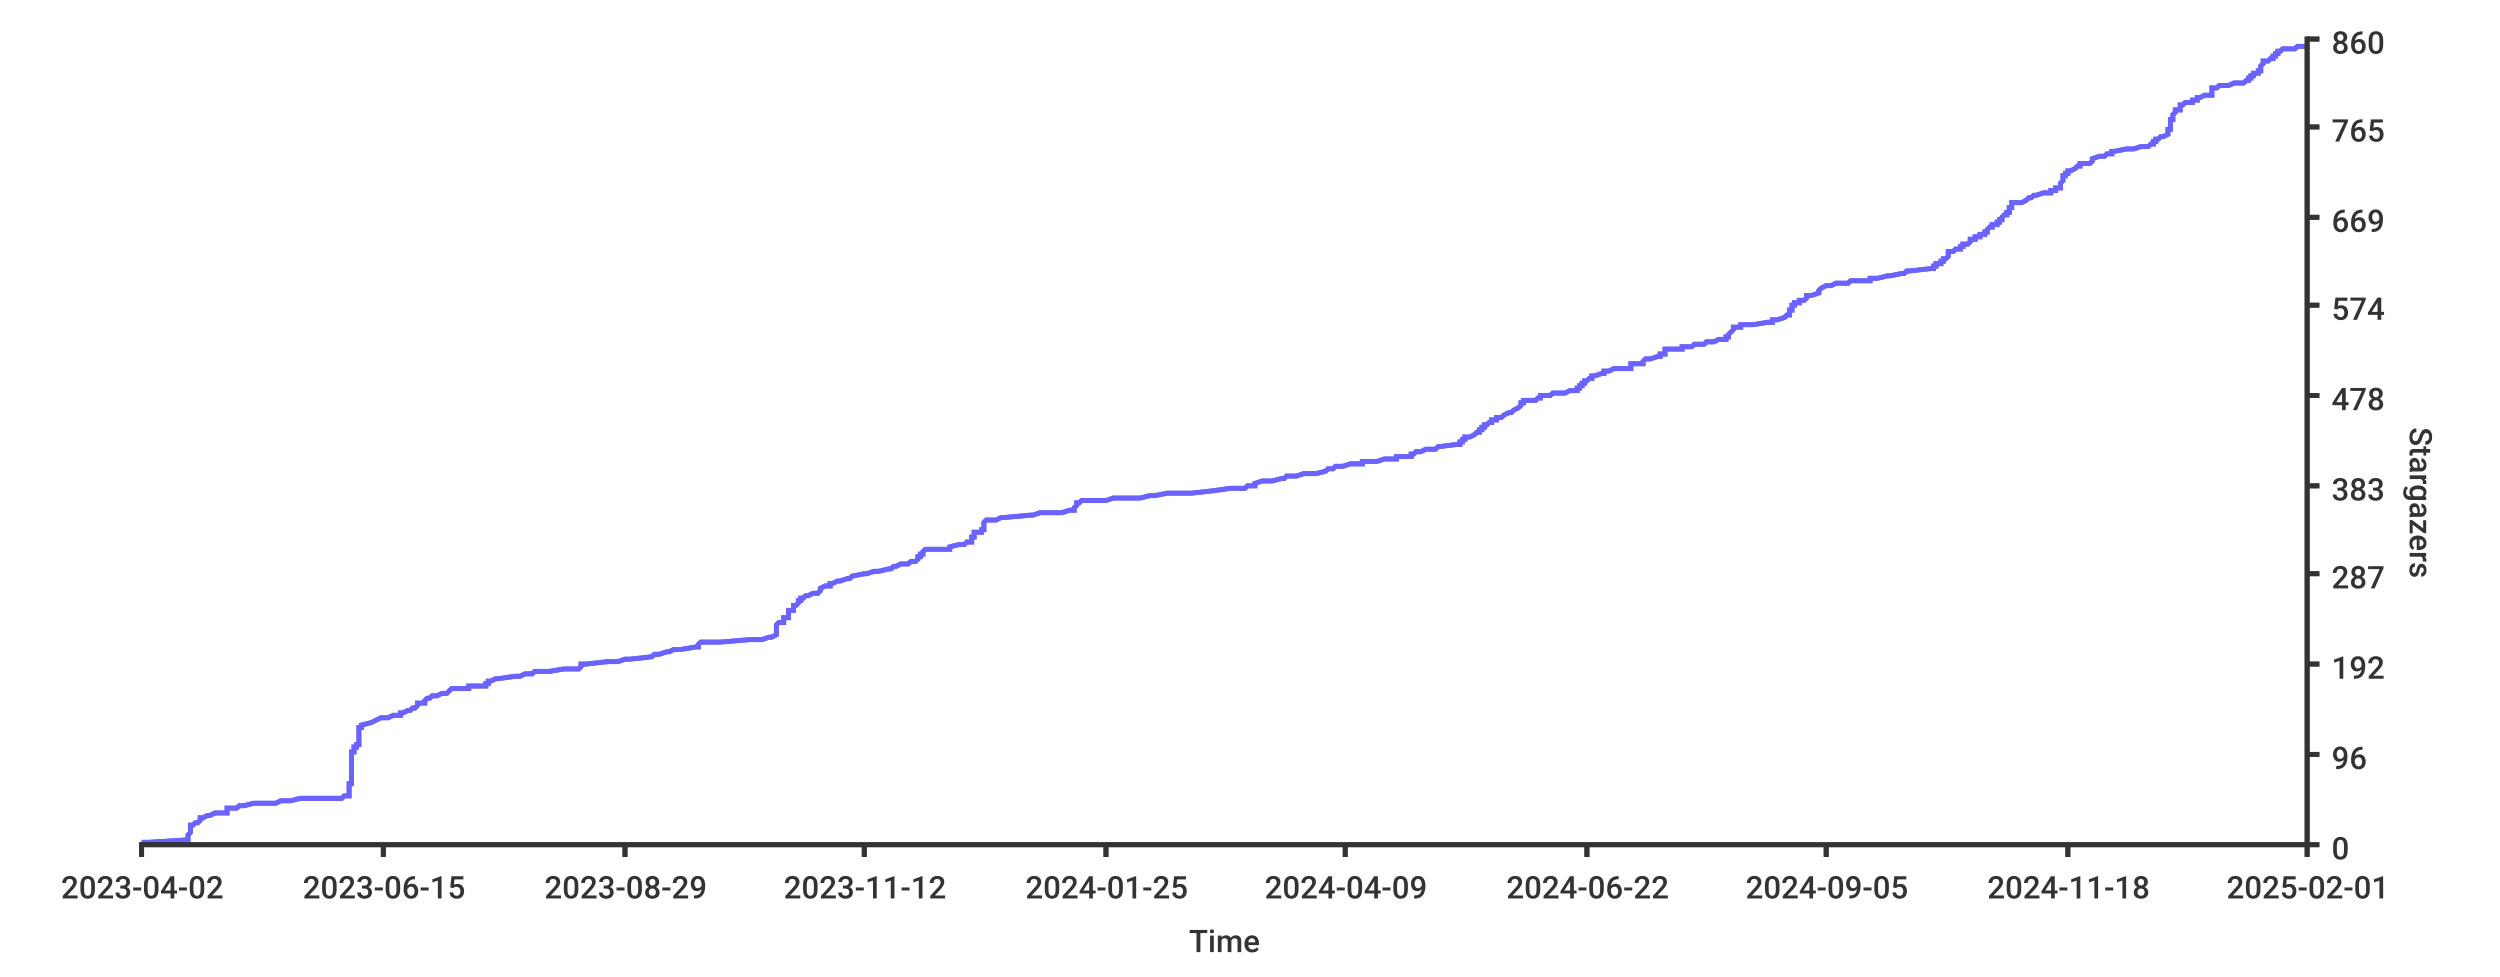
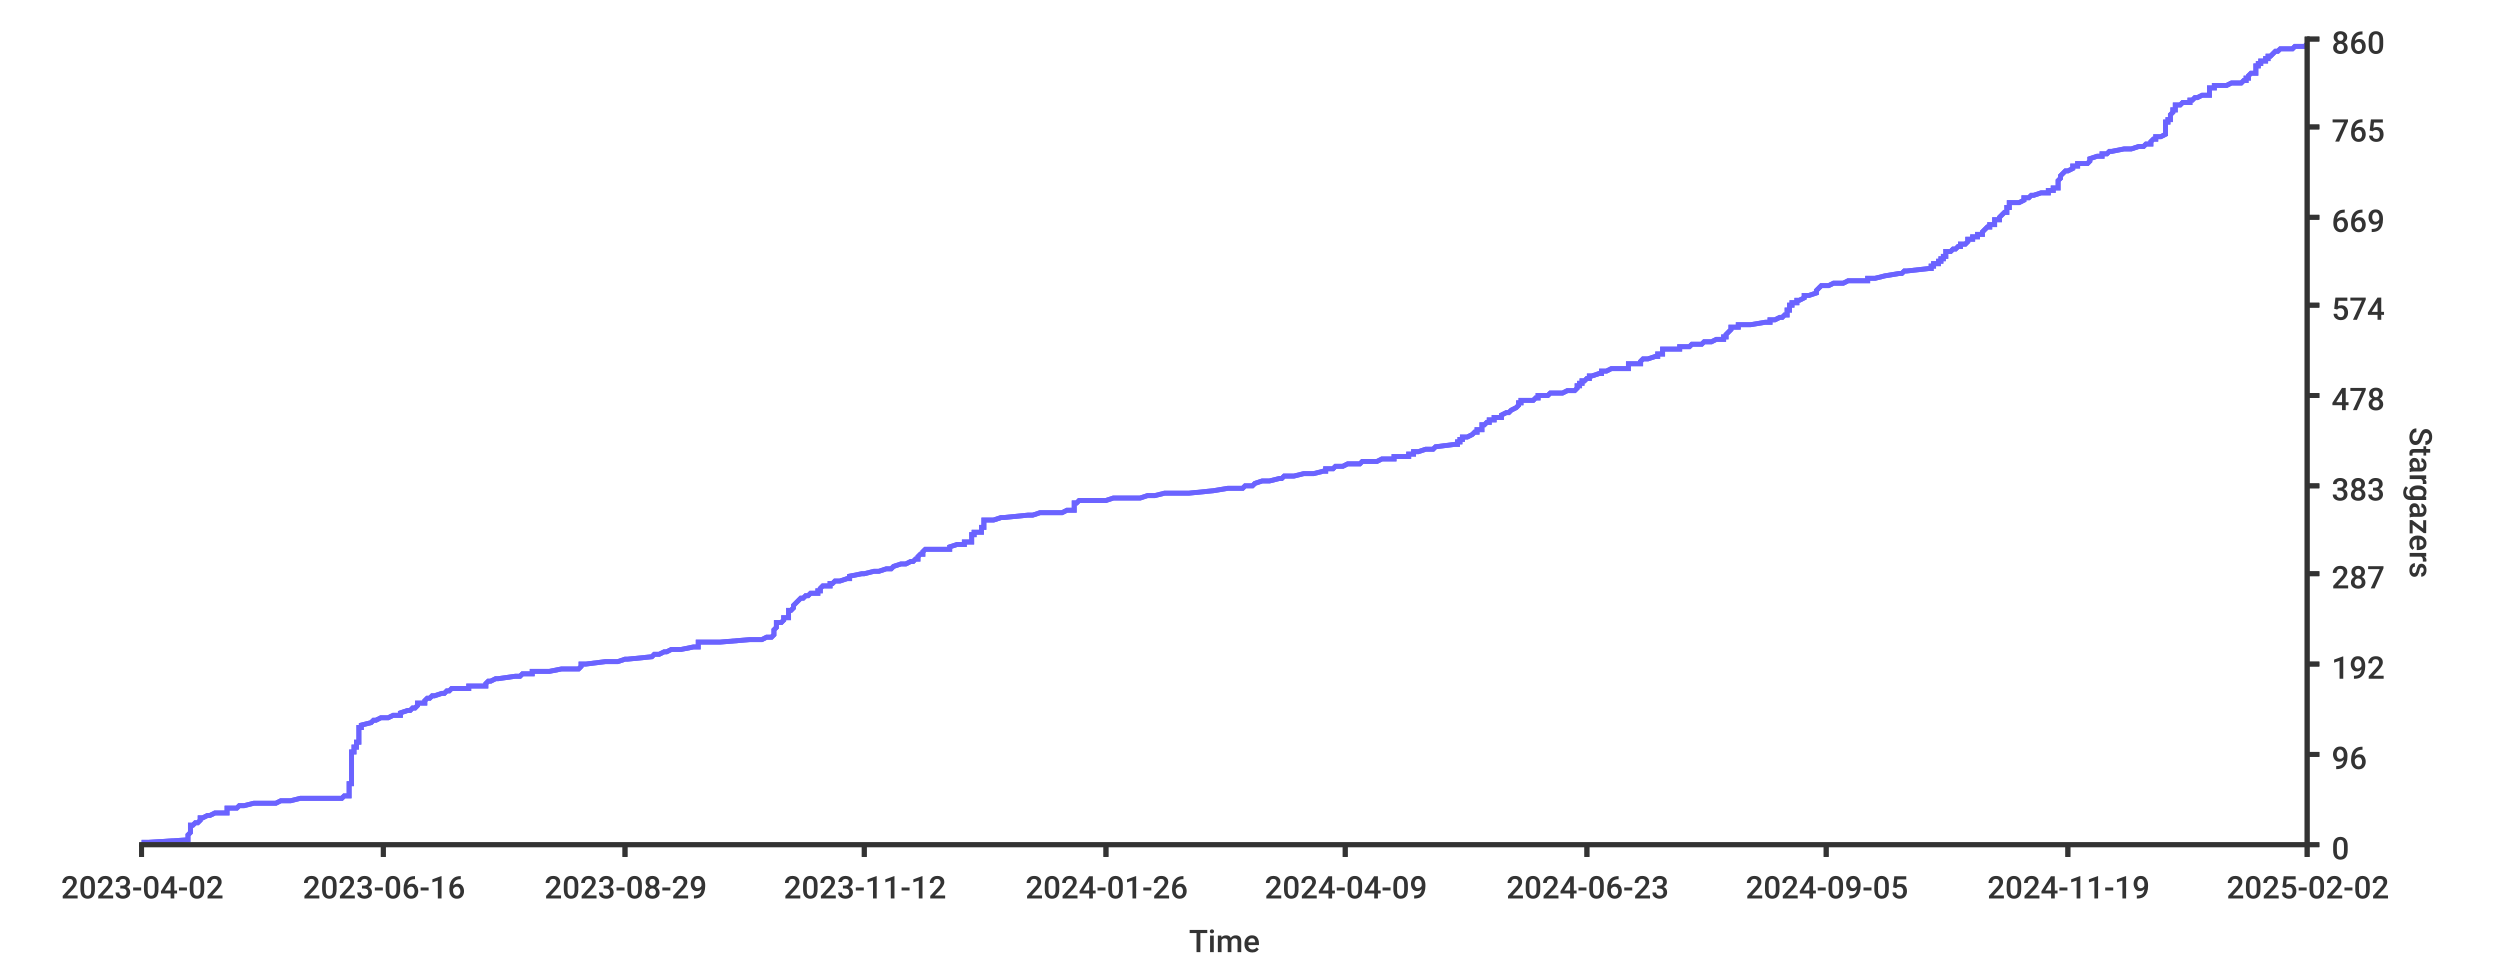
<svg xmlns="http://www.w3.org/2000/svg" width="1024px" height="400px">
  <style type="text/css">
path { fill: none; stroke: rgb(51,51,51); }
path.series { stroke: #6b63ff; }
rect.background { fill: rgb(255,255,255); stroke: none; }

text {
	stroke-width: 0;
	stroke: none;
	fill: rgba(51,51,51,1.0);
	font-size: 12.8px;
	font-family: 'Roboto Medium', sans-serif;
}
</style>
-   <rect x="0" y="0" width="1024px" height="400px" class="background" rx="8" />
-   <rect x="0" y="0" width="1024px" height="400px" class="background" rx="8" />
-   <path stroke-width="2" class="series" d="M 58 345 L 61 345 L 77 344 L 77 344 L 77 344 L 77 343 L 77 343 L 77 342 L 77 342 L 77 342 L 78 341 L 78 341 L 78 341 L 78 340 L 78 340 L 78 339 L 78 339 L 78 339 L 78 338 L 79 338 L 80 337 L 80 337 L 81 337 L 82 336 L 82 336 L 82 336 L 82 335 L 83 335 L 85 334 L 85 334 L 86 334 L 88 333 L 93 333 L 93 332 L 93 332 L 93 332 L 93 331 L 96 331 L 97 331 L 98 330 L 100 330 L 104 329 L 106 329 L 113 329 L 115 328 L 119 328 L 123 327 L 125 327 L 140 327 L 141 326 L 141 326 L 143 326 L 143 325 L 143 325 L 143 324 L 143 324 L 143 324 L 143 323 L 143 323 L 143 322 L 143 322 L 143 322 L 143 321 L 144 321 L 144 321 L 144 320 L 144 320 L 144 319 L 144 319 L 144 319 L 144 318 L 144 318 L 144 317 L 144 317 L 144 317 L 144 316 L 144 316 L 144 316 L 144 315 L 144 315 L 144 314 L 144 314 L 144 314 L 144 313 L 144 313 L 144 313 L 144 312 L 144 312 L 144 311 L 144 311 L 144 311 L 144 310 L 144 310 L 144 309 L 144 309 L 144 309 L 144 308 L 145 308 L 145 308 L 145 307 L 145 307 L 145 306 L 145 306 L 146 306 L 146 305 L 147 305 L 147 304 L 147 304 L 147 304 L 147 303 L 147 303 L 147 303 L 147 302 L 147 302 L 147 301 L 147 301 L 147 301 L 147 300 L 147 300 L 147 299 L 147 299 L 147 299 L 147 298 L 148 298 L 148 298 L 148 297 L 148 297 L 152 296 L 152 296 L 152 296 L 154 295 L 154 295 L 156 294 L 158 294 L 159 294 L 161 293 L 162 293 L 164 293 L 164 292 L 165 292 L 167 291 L 167 291 L 168 291 L 169 290 L 170 290 L 171 289 L 171 289 L 171 289 L 171 288 L 173 288 L 174 288 L 174 287 L 174 287 L 175 286 L 175 286 L 176 286 L 177 285 L 179 285 L 181 284 L 182 284 L 183 284 L 184 283 L 184 283 L 184 283 L 185 282 L 192 282 L 192 281 L 193 281 L 199 281 L 199 280 L 199 280 L 200 280 L 200 279 L 201 279 L 203 278 L 204 278 L 204 278 L 211 277 L 213 277 L 215 276 L 217 276 L 218 276 L 219 275 L 220 275 L 225 275 L 231 274 L 237 274 L 238 273 L 238 273 L 238 273 L 238 272 L 240 272 L 249 271 L 253 271 L 253 271 L 256 270 L 257 270 L 258 270 L 267 269 L 267 269 L 268 268 L 269 268 L 270 268 L 273 267 L 274 267 L 276 266 L 277 266 L 279 266 L 285 265 L 285 265 L 286 265 L 286 264 L 286 264 L 287 263 L 290 263 L 295 263 L 307 262 L 312 262 L 315 261 L 315 261 L 316 261 L 318 260 L 318 260 L 318 260 L 318 259 L 318 259 L 318 258 L 318 258 L 318 258 L 318 257 L 318 257 L 318 256 L 318 256 L 318 256 L 319 255 L 319 255 L 321 255 L 321 254 L 321 254 L 321 253 L 321 253 L 323 253 L 323 252 L 323 252 L 323 251 L 323 251 L 323 251 L 323 250 L 324 250 L 325 250 L 325 249 L 325 249 L 325 248 L 326 248 L 326 248 L 327 247 L 327 247 L 327 247 L 327 246 L 328 246 L 328 245 L 328 245 L 329 245 L 330 244 L 331 244 L 333 243 L 335 243 L 335 243 L 336 242 L 336 242 L 336 242 L 336 241 L 336 241 L 338 240 L 338 240 L 340 240 L 340 239 L 341 239 L 343 238 L 344 238 L 344 238 L 347 237 L 348 237 L 348 237 L 349 236 L 349 236 L 354 235 L 354 235 L 355 235 L 358 234 L 360 234 L 364 233 L 365 233 L 365 233 L 366 232 L 367 232 L 367 232 L 369 231 L 372 231 L 373 230 L 373 230 L 375 230 L 376 229 L 376 229 L 376 228 L 376 228 L 377 228 L 377 227 L 377 227 L 378 227 L 378 226 L 378 226 L 379 225 L 384 225 L 389 225 L 389 224 L 389 224 L 393 223 L 394 223 L 395 223 L 396 222 L 397 222 L 398 222 L 398 221 L 398 221 L 398 220 L 398 220 L 399 220 L 399 219 L 399 219 L 399 218 L 400 218 L 402 218 L 402 217 L 402 217 L 403 217 L 403 216 L 403 216 L 403 215 L 403 215 L 403 215 L 403 214 L 403 214 L 403 214 L 404 213 L 408 213 L 410 212 L 410 212 L 411 212 L 422 211 L 423 211 L 426 210 L 429 210 L 435 210 L 438 209 L 440 209 L 440 209 L 440 208 L 440 208 L 441 207 L 441 207 L 441 207 L 441 206 L 442 206 L 443 205 L 451 205 L 453 205 L 456 204 L 463 204 L 467 204 L 471 203 L 473 203 L 478 202 L 478 202 L 488 202 L 497 201 L 497 201 L 504 200 L 504 200 L 510 200 L 511 199 L 513 199 L 514 199 L 514 198 L 514 198 L 517 197 L 519 197 L 521 197 L 525 196 L 526 196 L 527 195 L 527 195 L 531 195 L 534 194 L 535 194 L 539 194 L 543 193 L 543 193 L 544 192 L 545 192 L 546 192 L 547 191 L 550 191 L 553 190 L 556 190 L 558 190 L 558 189 L 563 189 L 564 189 L 567 188 L 572 188 L 572 187 L 577 187 L 578 187 L 578 186 L 579 186 L 580 185 L 582 185 L 582 185 L 584 184 L 587 184 L 588 184 L 589 183 L 589 183 L 597 182 L 597 182 L 598 182 L 598 181 L 598 181 L 599 181 L 599 180 L 600 180 L 600 179 L 602 179 L 602 179 L 604 178 L 604 178 L 605 177 L 606 177 L 606 177 L 606 176 L 607 176 L 607 176 L 607 175 L 608 175 L 608 174 L 608 174 L 609 174 L 610 173 L 611 173 L 611 172 L 612 172 L 613 172 L 613 171 L 614 171 L 615 171 L 616 170 L 616 170 L 618 169 L 619 169 L 619 169 L 620 168 L 620 168 L 622 167 L 622 167 L 622 167 L 623 166 L 623 166 L 623 166 L 623 165 L 624 165 L 624 164 L 625 164 L 629 164 L 630 163 L 631 163 L 631 162 L 634 162 L 635 162 L 636 161 L 638 161 L 641 161 L 643 160 L 646 160 L 646 159 L 647 159 L 647 159 L 647 158 L 648 158 L 648 157 L 648 157 L 649 157 L 649 156 L 649 156 L 650 156 L 651 155 L 652 155 L 652 154 L 653 154 L 653 154 L 656 153 L 657 153 L 657 152 L 658 152 L 659 152 L 661 151 L 664 151 L 668 151 L 668 150 L 668 150 L 668 149 L 670 149 L 673 149 L 673 148 L 673 148 L 673 148 L 674 147 L 676 147 L 679 146 L 679 146 L 680 146 L 680 145 L 682 145 L 682 144 L 682 144 L 682 144 L 682 143 L 685 143 L 689 143 L 689 142 L 693 142 L 694 141 L 694 141 L 698 141 L 699 140 L 702 140 L 704 139 L 706 139 L 707 139 L 707 138 L 707 138 L 708 138 L 708 137 L 708 137 L 709 136 L 709 136 L 709 136 L 710 135 L 710 135 L 710 134 L 712 134 L 713 134 L 713 133 L 718 133 L 718 133 L 724 132 L 726 132 L 726 131 L 727 131 L 728 131 L 731 130 L 731 130 L 732 129 L 732 129 L 733 129 L 733 128 L 733 128 L 733 128 L 733 127 L 734 127 L 734 126 L 734 126 L 734 126 L 734 125 L 735 125 L 735 124 L 735 124 L 737 124 L 737 123 L 738 123 L 739 123 L 740 122 L 740 122 L 740 121 L 740 121 L 742 121 L 745 120 L 745 120 L 745 119 L 745 119 L 745 119 L 746 118 L 746 118 L 746 118 L 748 117 L 750 117 L 752 116 L 756 116 L 757 116 L 758 115 L 762 115 L 766 115 L 766 114 L 769 114 L 773 113 L 773 113 L 774 113 L 779 112 L 780 112 L 781 111 L 781 111 L 782 111 L 791 110 L 791 110 L 792 110 L 792 109 L 793 109 L 793 108 L 795 108 L 795 108 L 795 107 L 796 107 L 796 106 L 797 106 L 797 106 L 798 105 L 798 105 L 798 105 L 798 104 L 798 104 L 798 103 L 799 103 L 800 103 L 801 102 L 803 102 L 803 101 L 803 101 L 804 101 L 804 100 L 805 100 L 806 100 L 807 99 L 807 99 L 807 98 L 807 98 L 809 98 L 809 97 L 811 97 L 811 96 L 812 96 L 813 96 L 813 95 L 813 95 L 814 95 L 814 94 L 814 94 L 815 93 L 815 93 L 816 93 L 816 92 L 818 92 L 818 91 L 818 91 L 819 91 L 819 90 L 819 90 L 820 90 L 820 89 L 820 89 L 821 88 L 821 88 L 822 88 L 822 87 L 823 87 L 823 86 L 823 86 L 823 86 L 823 85 L 824 85 L 824 85 L 824 84 L 824 84 L 824 83 L 827 83 L 828 83 L 830 82 L 830 82 L 830 82 L 831 81 L 832 81 L 833 80 L 834 80 L 834 80 L 837 79 L 840 79 L 840 78 L 842 78 L 842 78 L 842 77 L 844 77 L 844 77 L 844 76 L 844 76 L 844 75 L 844 75 L 844 75 L 845 74 L 845 74 L 845 73 L 845 73 L 845 73 L 845 72 L 845 72 L 846 72 L 846 71 L 847 71 L 847 70 L 847 70 L 848 70 L 850 69 L 850 69 L 851 68 L 851 68 L 852 68 L 852 67 L 853 67 L 856 67 L 857 66 L 857 66 L 857 65 L 857 65 L 857 65 L 860 64 L 862 64 L 863 63 L 865 63 L 865 63 L 865 62 L 865 62 L 866 62 L 871 61 L 874 61 L 877 60 L 879 60 L 880 60 L 881 59 L 882 59 L 882 58 L 882 58 L 883 58 L 883 57 L 884 57 L 884 57 L 885 56 L 886 56 L 888 55 L 888 55 L 888 55 L 888 54 L 888 54 L 888 53 L 888 53 L 889 53 L 889 52 L 889 52 L 889 52 L 889 51 L 889 51 L 889 50 L 889 50 L 889 50 L 889 49 L 890 49 L 890 49 L 890 48 L 890 48 L 890 47 L 890 47 L 890 47 L 891 46 L 891 46 L 891 45 L 893 45 L 893 45 L 893 44 L 893 44 L 893 44 L 893 43 L 894 43 L 895 42 L 898 42 L 898 42 L 898 41 L 900 41 L 900 40 L 900 40 L 901 40 L 903 39 L 905 39 L 906 39 L 906 38 L 906 38 L 906 37 L 906 37 L 906 37 L 906 36 L 908 36 L 909 35 L 909 35 L 913 35 L 915 34 L 916 34 L 919 34 L 920 33 L 921 33 L 921 32 L 922 32 L 922 32 L 922 31 L 923 31 L 923 30 L 924 30 L 925 30 L 925 29 L 925 29 L 926 29 L 926 28 L 926 28 L 926 27 L 926 27 L 926 27 L 927 26 L 927 26 L 927 25 L 929 25 L 929 25 L 930 24 L 930 24 L 931 24 L 931 23 L 932 23 L 932 22 L 933 22 L 933 22 L 933 21 L 934 21 L 935 20 L 939 20 L 940 20 L 941 19 L 945 19 L 945 19" />
-   <path stroke-width="2" class="series" d="M 58 345 L 61 345 L 77 344 L 77 344 L 77 344 L 77 343 L 77 343 L 77 342 L 77 342 L 77 342 L 78 341 L 78 341 L 78 341 L 78 340 L 78 340 L 78 339 L 78 339 L 78 339 L 78 338 L 79 338 L 80 337 L 80 337 L 81 337 L 82 336 L 82 336 L 82 336 L 82 335 L 83 335 L 85 334 L 85 334 L 86 334 L 88 333 L 93 333 L 93 332 L 93 332 L 93 332 L 93 331 L 96 331 L 97 331 L 98 330 L 100 330 L 104 329 L 106 329 L 113 329 L 115 328 L 119 328 L 123 327 L 125 327 L 140 327 L 141 326 L 141 326 L 143 326 L 143 325 L 143 325 L 143 324 L 143 324 L 143 324 L 143 323 L 143 323 L 143 322 L 143 322 L 143 322 L 143 321 L 144 321 L 144 321 L 144 320 L 144 320 L 144 319 L 144 319 L 144 319 L 144 318 L 144 318 L 144 317 L 144 317 L 144 317 L 144 316 L 144 316 L 144 316 L 144 315 L 144 315 L 144 314 L 144 314 L 144 314 L 144 313 L 144 313 L 144 313 L 144 312 L 144 312 L 144 311 L 144 311 L 144 311 L 144 310 L 144 310 L 144 309 L 144 309 L 144 309 L 144 308 L 145 308 L 145 308 L 145 307 L 145 307 L 145 306 L 145 306 L 146 306 L 146 305 L 147 305 L 147 304 L 147 304 L 147 304 L 147 303 L 147 303 L 147 303 L 147 302 L 147 302 L 147 301 L 147 301 L 147 301 L 147 300 L 147 300 L 147 299 L 147 299 L 147 299 L 147 298 L 148 298 L 148 298 L 148 297 L 148 297 L 152 296 L 152 296 L 152 296 L 154 295 L 154 295 L 156 294 L 158 294 L 159 294 L 161 293 L 162 293 L 164 293 L 164 292 L 165 292 L 167 291 L 167 291 L 168 291 L 169 290 L 170 290 L 171 289 L 171 289 L 171 289 L 171 288 L 173 288 L 174 288 L 174 287 L 174 287 L 175 286 L 175 286 L 176 286 L 177 285 L 179 285 L 181 284 L 182 284 L 183 284 L 184 283 L 184 283 L 184 283 L 185 282 L 192 282 L 192 281 L 193 281 L 199 281 L 199 280 L 199 280 L 200 280 L 200 279 L 201 279 L 203 278 L 204 278 L 204 278 L 211 277 L 213 277 L 215 276 L 217 276 L 218 276 L 219 275 L 220 275 L 225 275 L 231 274 L 237 274 L 238 273 L 238 273 L 238 273 L 238 272 L 240 272 L 249 271 L 253 271 L 253 271 L 256 270 L 257 270 L 258 270 L 267 269 L 267 269 L 268 268 L 269 268 L 270 268 L 273 267 L 274 267 L 276 266 L 277 266 L 279 266 L 285 265 L 285 265 L 286 265 L 286 264 L 286 264 L 287 263 L 290 263 L 295 263 L 307 262 L 312 262 L 315 261 L 315 261 L 316 261 L 318 260 L 318 260 L 318 260 L 318 259 L 318 259 L 318 258 L 318 258 L 318 258 L 318 257 L 318 257 L 318 256 L 318 256 L 318 256 L 319 255 L 319 255 L 321 255 L 321 254 L 321 254 L 321 253 L 321 253 L 323 253 L 323 252 L 323 252 L 323 251 L 323 251 L 323 251 L 323 250 L 324 250 L 325 250 L 325 249 L 325 249 L 325 248 L 326 248 L 326 248 L 327 247 L 327 247 L 327 247 L 327 246 L 328 246 L 328 245 L 328 245 L 329 245 L 330 244 L 331 244 L 333 243 L 335 243 L 335 243 L 336 242 L 336 242 L 336 242 L 336 241 L 336 241 L 338 240 L 338 240 L 340 240 L 340 239 L 341 239 L 343 238 L 344 238 L 344 238 L 347 237 L 348 237 L 348 237 L 349 236 L 349 236 L 354 235 L 354 235 L 355 235 L 358 234 L 360 234 L 364 233 L 365 233 L 365 233 L 366 232 L 367 232 L 367 232 L 369 231 L 372 231 L 373 230 L 373 230 L 375 230 L 376 229 L 376 229 L 376 228 L 376 228 L 377 228 L 377 227 L 377 227 L 378 227 L 378 226 L 378 226 L 379 225 L 384 225 L 389 225 L 389 224 L 389 224 L 393 223 L 394 223 L 395 223 L 396 222 L 397 222 L 398 222 L 398 221 L 398 221 L 398 220 L 398 220 L 399 220 L 399 219 L 399 219 L 399 218 L 400 218 L 402 218 L 402 217 L 402 217 L 403 217 L 403 216 L 403 216 L 403 215 L 403 215 L 403 215 L 403 214 L 403 214 L 403 214 L 404 213 L 408 213 L 410 212 L 410 212 L 411 212 L 422 211 L 423 211 L 426 210 L 429 210 L 435 210 L 438 209 L 440 209 L 440 209 L 440 208 L 440 208 L 441 207 L 441 207 L 441 207 L 441 206 L 442 206 L 443 205 L 451 205 L 453 205 L 456 204 L 463 204 L 467 204 L 471 203 L 473 203 L 478 202 L 478 202 L 488 202 L 497 201 L 497 201 L 504 200 L 504 200 L 510 200 L 511 199 L 513 199 L 514 199 L 514 198 L 514 198 L 517 197 L 519 197 L 521 197 L 525 196 L 526 196 L 527 195 L 527 195 L 531 195 L 534 194 L 535 194 L 539 194 L 543 193 L 543 193 L 544 192 L 545 192 L 546 192 L 547 191 L 550 191 L 553 190 L 556 190 L 558 190 L 558 189 L 563 189 L 564 189 L 567 188 L 572 188 L 572 187 L 577 187 L 578 187 L 578 186 L 579 186 L 580 185 L 582 185 L 582 185 L 584 184 L 587 184 L 588 184 L 589 183 L 589 183 L 597 182 L 597 182 L 598 182 L 598 181 L 598 181 L 599 181 L 599 180 L 600 180 L 600 179 L 602 179 L 602 179 L 604 178 L 604 178 L 605 177 L 606 177 L 606 177 L 606 176 L 607 176 L 607 176 L 607 175 L 608 175 L 608 174 L 608 174 L 609 174 L 610 173 L 611 173 L 611 172 L 612 172 L 613 172 L 613 171 L 614 171 L 615 171 L 616 170 L 616 170 L 618 169 L 619 169 L 619 169 L 620 168 L 620 168 L 622 167 L 622 167 L 622 167 L 623 166 L 623 166 L 623 166 L 623 165 L 624 165 L 624 164 L 625 164 L 629 164 L 630 163 L 631 163 L 631 162 L 634 162 L 635 162 L 636 161 L 638 161 L 641 161 L 643 160 L 646 160 L 646 159 L 647 159 L 647 159 L 647 158 L 648 158 L 648 157 L 648 157 L 649 157 L 649 156 L 649 156 L 650 156 L 651 155 L 652 155 L 652 154 L 653 154 L 653 154 L 656 153 L 657 153 L 657 152 L 658 152 L 659 152 L 661 151 L 664 151 L 668 151 L 668 150 L 668 150 L 668 149 L 670 149 L 673 149 L 673 148 L 673 148 L 673 148 L 674 147 L 676 147 L 679 146 L 679 146 L 680 146 L 680 145 L 682 145 L 682 144 L 682 144 L 682 144 L 682 143 L 685 143 L 689 143 L 689 142 L 693 142 L 694 141 L 694 141 L 698 141 L 699 140 L 702 140 L 704 139 L 706 139 L 707 139 L 707 138 L 707 138 L 708 138 L 708 137 L 708 137 L 709 136 L 709 136 L 709 136 L 710 135 L 710 135 L 710 134 L 712 134 L 713 134 L 713 133 L 718 133 L 718 133 L 724 132 L 726 132 L 726 131 L 727 131 L 728 131 L 731 130 L 731 130 L 732 129 L 732 129 L 733 129 L 733 128 L 733 128 L 733 128 L 733 127 L 734 127 L 734 126 L 734 126 L 734 126 L 734 125 L 735 125 L 735 124 L 735 124 L 737 124 L 737 123 L 738 123 L 739 123 L 740 122 L 740 122 L 740 121 L 740 121 L 742 121 L 745 120 L 745 120 L 745 119 L 745 119 L 745 119 L 746 118 L 746 118 L 746 118 L 748 117 L 750 117 L 752 116 L 756 116 L 757 116 L 758 115 L 762 115 L 766 115 L 766 114 L 769 114 L 773 113 L 773 113 L 774 113 L 779 112 L 780 112 L 781 111 L 781 111 L 782 111 L 791 110 L 791 110 L 792 110 L 792 109 L 793 109 L 793 108 L 795 108 L 795 108 L 795 107 L 796 107 L 796 106 L 797 106 L 797 106 L 798 105 L 798 105 L 798 105 L 798 104 L 798 104 L 798 103 L 799 103 L 800 103 L 801 102 L 803 102 L 803 101 L 803 101 L 804 101 L 804 100 L 805 100 L 806 100 L 807 99 L 807 99 L 807 98 L 807 98 L 809 98 L 809 97 L 811 97 L 811 96 L 812 96 L 813 96 L 813 95 L 813 95 L 814 95 L 814 94 L 814 94 L 815 93 L 815 93 L 816 93 L 816 92 L 818 92 L 818 91 L 818 91 L 819 91 L 819 90 L 819 90 L 820 90 L 820 89 L 820 89 L 821 88 L 821 88 L 822 88 L 822 87 L 823 87 L 823 86 L 823 86 L 823 86 L 823 85 L 824 85 L 824 85 L 824 84 L 824 84 L 824 83 L 827 83 L 828 83 L 830 82 L 830 82 L 830 82 L 831 81 L 832 81 L 833 80 L 834 80 L 834 80 L 837 79 L 840 79 L 840 78 L 842 78 L 842 78 L 842 77 L 844 77 L 844 77 L 844 76 L 844 76 L 844 75 L 844 75 L 844 75 L 845 74 L 845 74 L 845 73 L 845 73 L 845 73 L 845 72 L 845 72 L 846 72 L 846 71 L 847 71 L 847 70 L 847 70 L 848 70 L 850 69 L 850 69 L 851 68 L 851 68 L 852 68 L 852 67 L 853 67 L 856 67 L 857 66 L 857 66 L 857 65 L 857 65 L 857 65 L 860 64 L 862 64 L 863 63 L 865 63 L 865 63 L 865 62 L 865 62 L 866 62 L 871 61 L 874 61 L 877 60 L 879 60 L 880 60 L 881 59 L 882 59 L 882 58 L 882 58 L 883 58 L 883 57 L 884 57 L 884 57 L 885 56 L 886 56 L 888 55 L 888 55 L 888 55 L 888 54 L 888 54 L 888 53 L 888 53 L 889 53 L 889 52 L 889 52 L 889 52 L 889 51 L 889 51 L 889 50 L 889 50 L 889 50 L 889 49 L 890 49 L 890 49 L 890 48 L 890 48 L 890 47 L 890 47 L 890 47 L 891 46 L 891 46 L 891 45 L 893 45 L 893 45 L 893 44 L 893 44 L 893 44 L 893 43 L 894 43 L 895 42 L 898 42 L 898 42 L 898 41 L 900 41 L 900 40 L 900 40 L 901 40 L 903 39 L 905 39 L 906 39 L 906 38 L 906 38 L 906 37 L 906 37 L 906 37 L 906 36 L 908 36 L 909 35 L 909 35 L 913 35 L 915 34 L 916 34 L 919 34 L 920 33 L 921 33 L 921 32 L 922 32 L 922 32 L 922 31 L 923 31 L 923 30 L 924 30 L 925 30 L 925 29 L 925 29 L 926 29 L 926 28 L 926 28 L 926 27 L 926 27 L 926 27 L 927 26 L 927 26 L 927 25 L 929 25 L 929 25 L 930 24 L 930 24 L 931 24 L 931 23 L 932 23 L 932 22 L 933 22 L 933 22 L 933 21 L 934 21 L 935 20 L 939 20 L 940 20 L 941 19 L 945 19 L 945 19" />
+   <rect height="400px" class="background" rx="8" x="0" y="0" width="1024px" />
+   <rect rx="8" x="0" y="0" width="1024px" height="400px" class="background" />
+   <path stroke-width="2" class="series" d="M 58 345 L 61 345 L 77 344 L 77 344 L 77 344 L 77 343 L 77 343 L 77 342 L 77 342 L 77 342 L 78 341 L 78 341 L 78 341 L 78 340 L 78 340 L 78 339 L 78 339 L 78 339 L 78 338 L 79 338 L 80 337 L 80 337 L 81 337 L 82 336 L 82 336 L 82 336 L 82 335 L 83 335 L 85 334 L 85 334 L 86 334 L 88 333 L 93 333 L 93 332 L 93 332 L 93 332 L 93 331 L 96 331 L 97 331 L 98 330 L 100 330 L 104 329 L 106 329 L 113 329 L 115 328 L 119 328 L 123 327 L 125 327 L 140 327 L 141 326 L 141 326 L 143 326 L 143 325 L 143 325 L 143 324 L 143 324 L 143 324 L 143 323 L 143 323 L 143 322 L 143 322 L 143 322 L 143 321 L 144 321 L 144 321 L 144 320 L 144 320 L 144 319 L 144 319 L 144 319 L 144 318 L 144 318 L 144 317 L 144 317 L 144 317 L 144 316 L 144 316 L 144 316 L 144 315 L 144 315 L 144 314 L 144 314 L 144 314 L 144 313 L 144 313 L 144 313 L 144 312 L 144 312 L 144 311 L 144 311 L 144 311 L 144 310 L 144 310 L 144 309 L 144 309 L 144 309 L 144 308 L 145 308 L 145 308 L 145 307 L 145 307 L 145 306 L 145 306 L 146 306 L 146 305 L 146 305 L 146 304 L 146 304 L 147 304 L 147 303 L 147 303 L 147 303 L 147 302 L 147 302 L 147 301 L 147 301 L 147 301 L 147 300 L 147 300 L 147 299 L 147 299 L 147 299 L 147 298 L 148 298 L 148 298 L 148 297 L 148 297 L 152 296 L 152 296 L 152 296 L 153 295 L 154 295 L 156 294 L 158 294 L 159 294 L 161 293 L 162 293 L 164 293 L 164 292 L 164 292 L 167 291 L 167 291 L 168 291 L 169 290 L 170 290 L 171 289 L 171 289 L 171 289 L 171 288 L 172 288 L 174 288 L 174 287 L 174 287 L 175 286 L 175 286 L 176 286 L 177 285 L 178 285 L 181 284 L 182 284 L 182 284 L 183 283 L 183 283 L 184 283 L 185 282 L 192 282 L 192 281 L 193 281 L 199 281 L 199 280 L 199 280 L 199 280 L 200 279 L 201 279 L 203 278 L 204 278 L 204 278 L 211 277 L 213 277 L 214 276 L 217 276 L 218 276 L 218 275 L 219 275 L 225 275 L 230 274 L 237 274 L 238 273 L 238 273 L 238 273 L 238 272 L 240 272 L 248 271 L 253 271 L 253 271 L 256 270 L 257 270 L 257 270 L 267 269 L 267 269 L 268 268 L 268 268 L 270 268 L 272 267 L 273 267 L 275 266 L 277 266 L 279 266 L 284 265 L 285 265 L 286 265 L 286 264 L 286 264 L 286 263 L 289 263 L 295 263 L 307 262 L 312 262 L 314 261 L 314 261 L 316 261 L 317 260 L 317 260 L 317 260 L 317 259 L 317 259 L 317 258 L 317 258 L 317 258 L 318 257 L 318 257 L 318 256 L 318 256 L 318 256 L 318 255 L 319 255 L 320 255 L 321 254 L 321 254 L 321 253 L 321 253 L 323 253 L 323 252 L 323 252 L 323 251 L 323 251 L 323 251 L 323 250 L 324 250 L 324 250 L 325 249 L 325 249 L 325 248 L 325 248 L 325 248 L 326 247 L 326 247 L 326 247 L 327 246 L 327 246 L 328 245 L 328 245 L 329 245 L 330 244 L 331 244 L 332 243 L 335 243 L 335 243 L 335 242 L 336 242 L 336 242 L 336 241 L 336 241 L 337 240 L 338 240 L 340 240 L 340 239 L 341 239 L 342 238 L 344 238 L 344 238 L 347 237 L 347 237 L 348 237 L 348 236 L 348 236 L 353 235 L 354 235 L 354 235 L 358 234 L 360 234 L 363 233 L 364 233 L 365 233 L 366 232 L 366 232 L 366 232 L 369 231 L 371 231 L 373 230 L 373 230 L 374 230 L 375 229 L 376 229 L 376 228 L 376 228 L 376 228 L 377 227 L 377 227 L 378 227 L 378 226 L 378 226 L 379 225 L 383 225 L 389 225 L 389 224 L 389 224 L 392 223 L 394 223 L 395 223 L 395 222 L 396 222 L 398 222 L 398 221 L 398 221 L 398 220 L 398 220 L 398 220 L 398 219 L 399 219 L 399 218 L 399 218 L 402 218 L 402 217 L 402 217 L 402 217 L 402 216 L 403 216 L 403 215 L 403 215 L 403 215 L 403 214 L 403 214 L 403 214 L 403 213 L 407 213 L 410 212 L 410 212 L 411 212 L 421 211 L 423 211 L 426 210 L 428 210 L 435 210 L 437 209 L 439 209 L 440 209 L 440 208 L 440 208 L 440 207 L 440 207 L 440 207 L 440 206 L 441 206 L 442 205 L 451 205 L 453 205 L 456 204 L 462 204 L 467 204 L 470 203 L 473 203 L 477 202 L 478 202 L 487 202 L 497 201 L 497 201 L 503 200 L 504 200 L 509 200 L 510 199 L 513 199 L 513 199 L 514 198 L 514 198 L 517 197 L 518 197 L 520 197 L 524 196 L 525 196 L 526 195 L 527 195 L 530 195 L 534 194 L 534 194 L 538 194 L 542 193 L 543 193 L 543 192 L 545 192 L 546 192 L 547 191 L 550 191 L 552 190 L 555 190 L 557 190 L 558 189 L 563 189 L 564 189 L 566 188 L 571 188 L 571 187 L 576 187 L 577 187 L 577 186 L 579 186 L 579 185 L 581 185 L 581 185 L 584 184 L 587 184 L 587 184 L 588 183 L 588 183 L 596 182 L 596 182 L 597 182 L 597 181 L 597 181 L 598 181 L 598 180 L 599 180 L 599 179 L 601 179 L 601 179 L 603 178 L 603 178 L 604 177 L 605 177 L 605 177 L 605 176 L 606 176 L 607 176 L 607 175 L 607 175 L 607 174 L 608 174 L 608 174 L 609 173 L 610 173 L 610 172 L 611 172 L 612 172 L 612 171 L 613 171 L 615 171 L 615 170 L 615 170 L 617 169 L 618 169 L 618 169 L 619 168 L 619 168 L 621 167 L 621 167 L 621 167 L 622 166 L 622 166 L 622 166 L 622 165 L 623 165 L 623 164 L 624 164 L 628 164 L 629 163 L 630 163 L 630 162 L 633 162 L 634 162 L 635 161 L 637 161 L 640 161 L 642 160 L 645 160 L 646 159 L 646 159 L 646 159 L 646 158 L 647 158 L 647 157 L 647 157 L 648 157 L 648 156 L 648 156 L 649 156 L 650 155 L 651 155 L 651 154 L 652 154 L 652 154 L 655 153 L 656 153 L 656 152 L 657 152 L 658 152 L 660 151 L 663 151 L 667 151 L 667 150 L 667 150 L 667 149 L 669 149 L 672 149 L 672 148 L 672 148 L 672 148 L 673 147 L 675 147 L 678 146 L 679 146 L 679 146 L 679 145 L 681 145 L 681 144 L 681 144 L 681 144 L 681 143 L 684 143 L 688 143 L 688 142 L 692 142 L 693 141 L 693 141 L 697 141 L 698 140 L 701 140 L 703 139 L 705 139 L 706 139 L 706 138 L 706 138 L 707 138 L 707 137 L 707 137 L 708 136 L 708 136 L 708 136 L 709 135 L 709 135 L 709 134 L 711 134 L 712 134 L 712 133 L 717 133 L 717 133 L 723 132 L 725 132 L 725 131 L 726 131 L 727 131 L 729 130 L 730 130 L 731 129 L 731 129 L 732 129 L 732 128 L 732 128 L 732 128 L 732 127 L 733 127 L 733 126 L 733 126 L 733 126 L 733 125 L 734 125 L 734 124 L 734 124 L 736 124 L 736 123 L 737 123 L 737 123 L 739 122 L 739 122 L 739 121 L 739 121 L 741 121 L 744 120 L 744 120 L 744 119 L 744 119 L 744 119 L 745 118 L 745 118 L 745 118 L 746 117 L 749 117 L 751 116 L 755 116 L 755 116 L 757 115 L 761 115 L 765 115 L 765 114 L 768 114 L 772 113 L 772 113 L 772 113 L 778 112 L 779 112 L 780 111 L 780 111 L 781 111 L 790 110 L 790 110 L 791 110 L 791 109 L 792 109 L 792 108 L 793 108 L 794 108 L 794 107 L 795 107 L 795 106 L 796 106 L 796 106 L 796 105 L 796 105 L 797 105 L 797 104 L 797 104 L 797 103 L 798 103 L 799 103 L 800 102 L 801 102 L 802 101 L 802 101 L 803 101 L 803 100 L 804 100 L 805 100 L 806 99 L 806 99 L 806 98 L 806 98 L 808 98 L 808 97 L 810 97 L 810 96 L 811 96 L 812 96 L 812 95 L 812 95 L 812 95 L 813 94 L 813 94 L 814 93 L 814 93 L 815 93 L 815 92 L 817 92 L 817 91 L 817 91 L 817 91 L 817 90 L 818 90 L 819 90 L 819 89 L 819 89 L 820 88 L 820 88 L 820 88 L 821 87 L 822 87 L 822 86 L 822 86 L 822 86 L 822 85 L 823 85 L 823 85 L 823 84 L 823 84 L 823 83 L 826 83 L 827 83 L 829 82 L 829 82 L 829 82 L 829 81 L 831 81 L 832 80 L 832 80 L 833 80 L 836 79 L 839 79 L 839 78 L 840 78 L 841 78 L 841 77 L 842 77 L 843 77 L 843 76 L 843 76 L 843 75 L 843 75 L 843 75 L 843 74 L 843 74 L 844 73 L 844 73 L 844 73 L 844 72 L 844 72 L 844 72 L 845 71 L 845 71 L 846 70 L 846 70 L 847 70 L 849 69 L 849 69 L 849 68 L 850 68 L 851 68 L 851 67 L 852 67 L 855 67 L 856 66 L 856 66 L 856 65 L 856 65 L 856 65 L 859 64 L 861 64 L 861 63 L 863 63 L 863 63 L 864 62 L 864 62 L 865 62 L 870 61 L 873 61 L 876 60 L 877 60 L 878 60 L 879 59 L 881 59 L 881 58 L 881 58 L 881 58 L 882 57 L 883 57 L 883 57 L 883 56 L 885 56 L 887 55 L 887 55 L 887 55 L 887 54 L 887 54 L 887 53 L 887 53 L 887 53 L 887 52 L 887 52 L 887 52 L 887 51 L 887 51 L 887 50 L 888 50 L 888 50 L 888 49 L 889 49 L 889 49 L 889 48 L 889 48 L 889 47 L 889 47 L 889 47 L 890 46 L 890 46 L 890 45 L 891 45 L 891 45 L 891 44 L 891 44 L 891 44 L 891 43 L 893 43 L 894 42 L 897 42 L 897 42 L 897 41 L 898 41 L 899 40 L 899 40 L 900 40 L 902 39 L 903 39 L 905 39 L 905 38 L 905 38 L 905 37 L 905 37 L 905 37 L 905 36 L 907 36 L 907 35 L 907 35 L 912 35 L 914 34 L 915 34 L 918 34 L 919 33 L 920 33 L 920 32 L 920 32 L 921 32 L 921 31 L 921 31 L 922 30 L 923 30 L 924 30 L 924 29 L 924 29 L 924 29 L 924 28 L 924 28 L 924 27 L 925 27 L 925 27 L 925 26 L 926 26 L 926 25 L 927 25 L 928 25 L 928 24 L 929 24 L 929 24 L 929 23 L 930 23 L 931 22 L 931 22 L 931 22 L 932 21 L 933 21 L 934 20 L 938 20 L 939 20 L 940 19 L 943 19 L 944 19 L 945 18" />
+   <path stroke-width="2" class="series" d="M 58 345 L 61 345 L 77 344 L 77 344 L 77 344 L 77 343 L 77 343 L 77 342 L 77 342 L 77 342 L 78 341 L 78 341 L 78 341 L 78 340 L 78 340 L 78 339 L 78 339 L 78 339 L 78 338 L 79 338 L 80 337 L 80 337 L 81 337 L 82 336 L 82 336 L 82 336 L 82 335 L 83 335 L 85 334 L 85 334 L 86 334 L 88 333 L 93 333 L 93 332 L 93 332 L 93 332 L 93 331 L 96 331 L 97 331 L 98 330 L 100 330 L 104 329 L 106 329 L 113 329 L 115 328 L 119 328 L 123 327 L 125 327 L 140 327 L 141 326 L 141 326 L 143 326 L 143 325 L 143 325 L 143 324 L 143 324 L 143 324 L 143 323 L 143 323 L 143 322 L 143 322 L 143 322 L 143 321 L 144 321 L 144 321 L 144 320 L 144 320 L 144 319 L 144 319 L 144 319 L 144 318 L 144 318 L 144 317 L 144 317 L 144 317 L 144 316 L 144 316 L 144 316 L 144 315 L 144 315 L 144 314 L 144 314 L 144 314 L 144 313 L 144 313 L 144 313 L 144 312 L 144 312 L 144 311 L 144 311 L 144 311 L 144 310 L 144 310 L 144 309 L 144 309 L 144 309 L 144 308 L 145 308 L 145 308 L 145 307 L 145 307 L 145 306 L 145 306 L 146 306 L 146 305 L 146 305 L 146 304 L 146 304 L 147 304 L 147 303 L 147 303 L 147 303 L 147 302 L 147 302 L 147 301 L 147 301 L 147 301 L 147 300 L 147 300 L 147 299 L 147 299 L 147 299 L 147 298 L 148 298 L 148 298 L 148 297 L 148 297 L 152 296 L 152 296 L 152 296 L 153 295 L 154 295 L 156 294 L 158 294 L 159 294 L 161 293 L 162 293 L 164 293 L 164 292 L 164 292 L 167 291 L 167 291 L 168 291 L 169 290 L 170 290 L 171 289 L 171 289 L 171 289 L 171 288 L 172 288 L 174 288 L 174 287 L 174 287 L 175 286 L 175 286 L 176 286 L 177 285 L 178 285 L 181 284 L 182 284 L 182 284 L 183 283 L 183 283 L 184 283 L 185 282 L 192 282 L 192 281 L 193 281 L 199 281 L 199 280 L 199 280 L 199 280 L 200 279 L 201 279 L 203 278 L 204 278 L 204 278 L 211 277 L 213 277 L 214 276 L 217 276 L 218 276 L 218 275 L 219 275 L 225 275 L 230 274 L 237 274 L 238 273 L 238 273 L 238 273 L 238 272 L 240 272 L 248 271 L 253 271 L 253 271 L 256 270 L 257 270 L 257 270 L 267 269 L 267 269 L 268 268 L 268 268 L 270 268 L 272 267 L 273 267 L 275 266 L 277 266 L 279 266 L 284 265 L 285 265 L 286 265 L 286 264 L 286 264 L 286 263 L 289 263 L 295 263 L 307 262 L 312 262 L 314 261 L 314 261 L 316 261 L 317 260 L 317 260 L 317 260 L 317 259 L 317 259 L 317 258 L 317 258 L 317 258 L 318 257 L 318 257 L 318 256 L 318 256 L 318 256 L 318 255 L 319 255 L 320 255 L 321 254 L 321 254 L 321 253 L 321 253 L 323 253 L 323 252 L 323 252 L 323 251 L 323 251 L 323 251 L 323 250 L 324 250 L 324 250 L 325 249 L 325 249 L 325 248 L 325 248 L 325 248 L 326 247 L 326 247 L 326 247 L 327 246 L 327 246 L 328 245 L 328 245 L 329 245 L 330 244 L 331 244 L 332 243 L 335 243 L 335 243 L 335 242 L 336 242 L 336 242 L 336 241 L 336 241 L 337 240 L 338 240 L 340 240 L 340 239 L 341 239 L 342 238 L 344 238 L 344 238 L 347 237 L 347 237 L 348 237 L 348 236 L 348 236 L 353 235 L 354 235 L 354 235 L 358 234 L 360 234 L 363 233 L 364 233 L 365 233 L 366 232 L 366 232 L 366 232 L 369 231 L 371 231 L 373 230 L 373 230 L 374 230 L 375 229 L 376 229 L 376 228 L 376 228 L 376 228 L 377 227 L 377 227 L 378 227 L 378 226 L 378 226 L 379 225 L 383 225 L 389 225 L 389 224 L 389 224 L 392 223 L 394 223 L 395 223 L 395 222 L 396 222 L 398 222 L 398 221 L 398 221 L 398 220 L 398 220 L 398 220 L 398 219 L 399 219 L 399 218 L 399 218 L 402 218 L 402 217 L 402 217 L 402 217 L 402 216 L 403 216 L 403 215 L 403 215 L 403 215 L 403 214 L 403 214 L 403 214 L 403 213 L 407 213 L 410 212 L 410 212 L 411 212 L 421 211 L 423 211 L 426 210 L 428 210 L 435 210 L 437 209 L 439 209 L 440 209 L 440 208 L 440 208 L 440 207 L 440 207 L 440 207 L 440 206 L 441 206 L 442 205 L 451 205 L 453 205 L 456 204 L 462 204 L 467 204 L 470 203 L 473 203 L 477 202 L 478 202 L 487 202 L 497 201 L 497 201 L 503 200 L 504 200 L 509 200 L 510 199 L 513 199 L 513 199 L 514 198 L 514 198 L 517 197 L 518 197 L 520 197 L 524 196 L 525 196 L 526 195 L 527 195 L 530 195 L 534 194 L 534 194 L 538 194 L 542 193 L 543 193 L 543 192 L 545 192 L 546 192 L 547 191 L 550 191 L 552 190 L 555 190 L 557 190 L 558 189 L 563 189 L 564 189 L 566 188 L 571 188 L 571 187 L 576 187 L 577 187 L 577 186 L 579 186 L 579 185 L 581 185 L 581 185 L 584 184 L 587 184 L 587 184 L 588 183 L 588 183 L 596 182 L 596 182 L 597 182 L 597 181 L 597 181 L 598 181 L 598 180 L 599 180 L 599 179 L 601 179 L 601 179 L 603 178 L 603 178 L 604 177 L 605 177 L 605 177 L 605 176 L 606 176 L 607 176 L 607 175 L 607 175 L 607 174 L 608 174 L 608 174 L 609 173 L 610 173 L 610 172 L 611 172 L 612 172 L 612 171 L 613 171 L 615 171 L 615 170 L 615 170 L 617 169 L 618 169 L 618 169 L 619 168 L 619 168 L 621 167 L 621 167 L 621 167 L 622 166 L 622 166 L 622 166 L 622 165 L 623 165 L 623 164 L 624 164 L 628 164 L 629 163 L 630 163 L 630 162 L 633 162 L 634 162 L 635 161 L 637 161 L 640 161 L 642 160 L 645 160 L 646 159 L 646 159 L 646 159 L 646 158 L 647 158 L 647 157 L 647 157 L 648 157 L 648 156 L 648 156 L 649 156 L 650 155 L 651 155 L 651 154 L 652 154 L 652 154 L 655 153 L 656 153 L 656 152 L 657 152 L 658 152 L 660 151 L 663 151 L 667 151 L 667 150 L 667 150 L 667 149 L 669 149 L 672 149 L 672 148 L 672 148 L 672 148 L 673 147 L 675 147 L 678 146 L 679 146 L 679 146 L 679 145 L 681 145 L 681 144 L 681 144 L 681 144 L 681 143 L 684 143 L 688 143 L 688 142 L 692 142 L 693 141 L 693 141 L 697 141 L 698 140 L 701 140 L 703 139 L 705 139 L 706 139 L 706 138 L 706 138 L 707 138 L 707 137 L 707 137 L 708 136 L 708 136 L 708 136 L 709 135 L 709 135 L 709 134 L 711 134 L 712 134 L 712 133 L 717 133 L 717 133 L 723 132 L 725 132 L 725 131 L 726 131 L 727 131 L 729 130 L 730 130 L 731 129 L 731 129 L 732 129 L 732 128 L 732 128 L 732 128 L 732 127 L 733 127 L 733 126 L 733 126 L 733 126 L 733 125 L 734 125 L 734 124 L 734 124 L 736 124 L 736 123 L 737 123 L 737 123 L 739 122 L 739 122 L 739 121 L 739 121 L 741 121 L 744 120 L 744 120 L 744 119 L 744 119 L 744 119 L 745 118 L 745 118 L 745 118 L 746 117 L 749 117 L 751 116 L 755 116 L 755 116 L 757 115 L 761 115 L 765 115 L 765 114 L 768 114 L 772 113 L 772 113 L 772 113 L 778 112 L 779 112 L 780 111 L 780 111 L 781 111 L 790 110 L 790 110 L 791 110 L 791 109 L 792 109 L 792 108 L 793 108 L 794 108 L 794 107 L 795 107 L 795 106 L 796 106 L 796 106 L 796 105 L 796 105 L 797 105 L 797 104 L 797 104 L 797 103 L 798 103 L 799 103 L 800 102 L 801 102 L 802 101 L 802 101 L 803 101 L 803 100 L 804 100 L 805 100 L 806 99 L 806 99 L 806 98 L 806 98 L 808 98 L 808 97 L 810 97 L 810 96 L 811 96 L 812 96 L 812 95 L 812 95 L 812 95 L 813 94 L 813 94 L 814 93 L 814 93 L 815 93 L 815 92 L 817 92 L 817 91 L 817 91 L 817 91 L 817 90 L 818 90 L 819 90 L 819 89 L 819 89 L 820 88 L 820 88 L 820 88 L 821 87 L 822 87 L 822 86 L 822 86 L 822 86 L 822 85 L 823 85 L 823 85 L 823 84 L 823 84 L 823 83 L 826 83 L 827 83 L 829 82 L 829 82 L 829 82 L 829 81 L 831 81 L 832 80 L 832 80 L 833 80 L 836 79 L 839 79 L 839 78 L 840 78 L 841 78 L 841 77 L 842 77 L 843 77 L 843 76 L 843 76 L 843 75 L 843 75 L 843 75 L 843 74 L 843 74 L 844 73 L 844 73 L 844 73 L 844 72 L 844 72 L 844 72 L 845 71 L 845 71 L 846 70 L 846 70 L 847 70 L 849 69 L 849 69 L 849 68 L 850 68 L 851 68 L 851 67 L 852 67 L 855 67 L 856 66 L 856 66 L 856 65 L 856 65 L 856 65 L 859 64 L 861 64 L 861 63 L 863 63 L 863 63 L 864 62 L 864 62 L 865 62 L 870 61 L 873 61 L 876 60 L 877 60 L 878 60 L 879 59 L 881 59 L 881 58 L 881 58 L 881 58 L 882 57 L 883 57 L 883 57 L 883 56 L 885 56 L 887 55 L 887 55 L 887 55 L 887 54 L 887 54 L 887 53 L 887 53 L 887 53 L 887 52 L 887 52 L 887 52 L 887 51 L 887 51 L 887 50 L 888 50 L 888 50 L 888 49 L 889 49 L 889 49 L 889 48 L 889 48 L 889 47 L 889 47 L 889 47 L 890 46 L 890 46 L 890 45 L 891 45 L 891 45 L 891 44 L 891 44 L 891 44 L 891 43 L 893 43 L 894 42 L 897 42 L 897 42 L 897 41 L 898 41 L 899 40 L 899 40 L 900 40 L 902 39 L 903 39 L 905 39 L 905 38 L 905 38 L 905 37 L 905 37 L 905 37 L 905 36 L 907 36 L 907 35 L 907 35 L 912 35 L 914 34 L 915 34 L 918 34 L 919 33 L 920 33 L 920 32 L 920 32 L 921 32 L 921 31 L 921 31 L 922 30 L 923 30 L 924 30 L 924 29 L 924 29 L 924 29 L 924 28 L 924 28 L 924 27 L 925 27 L 925 27 L 925 26 L 926 26 L 926 25 L 927 25 L 928 25 L 928 24 L 929 24 L 929 24 L 929 23 L 930 23 L 931 22 L 931 22 L 931 22 L 932 21 L 933 21 L 934 20 L 938 20 L 939 20 L 940 19 L 943 19 L 944 19 L 945 18" />
  <path stroke-width="2" d="M 945 346 L 945 15" />
  <path stroke-width="2" d="M 945 346 L 945 15" />
  <path stroke-width="2" d="M 945 346 L 950 346" />
  <path stroke-width="2" d="M 945 346 L 950 346" />
  <text x="955" y="352">0</text>
-   <path d="M 945 309 L 950 309" stroke-width="2" />
-   <path d="M 945 309 L 950 309" stroke-width="2" />
+   <path stroke-width="2" d="M 945 309 L 950 309" />
+   <path stroke-width="2" d="M 945 309 L 950 309" />
  <text x="955" y="315">96</text>
  <path stroke-width="2" d="M 945 272 L 950 272" />
  <path d="M 945 272 L 950 272" stroke-width="2" />
  <text x="955" y="278">192</text>
  <path stroke-width="2" d="M 945 235 L 950 235" />
  <path stroke-width="2" d="M 945 235 L 950 235" />
  <text x="955" y="241">287</text>
  <path stroke-width="2" d="M 945 199 L 950 199" />
  <path stroke-width="2" d="M 945 199 L 950 199" />
  <text x="955" y="205">383</text>
  <path stroke-width="2" d="M 945 162 L 950 162" />
  <path stroke-width="2" d="M 945 162 L 950 162" />
  <text x="955" y="168">478</text>
  <path stroke-width="2" d="M 945 125 L 950 125" />
  <path stroke-width="2" d="M 945 125 L 950 125" />
  <text x="955" y="131">574</text>
-   <path d="M 945 89 L 950 89" stroke-width="2" />
  <path stroke-width="2" d="M 945 89 L 950 89" />
-   <text y="95" x="955">669</text>
+   <path stroke-width="2" d="M 945 89 L 950 89" />
+   <text x="955" y="95">669</text>
  <path stroke-width="2" d="M 945 52 L 950 52" />
  <path stroke-width="2" d="M 945 52 L 950 52" />
  <text x="955" y="58">765</text>
  <path stroke-width="2" d="M 945 16 L 950 16" />
-   <path d="M 945 16 L 950 16" stroke-width="2" />
+   <path stroke-width="2" d="M 945 16 L 950 16" />
  <text x="955" y="22">860</text>
-   <text x="987" y="175" transform="rotate(90.00,987,175)">Stargazers</text>
+   <text y="175" transform="rotate(90.00,987,175)" x="987">Stargazers</text>
  <path stroke-width="2" d="M 57 346 L 945 346" />
  <path stroke-width="2" d="M 57 346 L 945 346" />
  <path stroke-width="2" d="M 58 346 L 58 351" />
  <path stroke-width="2" d="M 58 346 L 58 351" />
  <text y="368" x="25">2023-04-02</text>
  <path stroke-width="2" d="M 157 346 L 157 351" />
  <path stroke-width="2" d="M 157 346 L 157 351" />
-   <text x="124" y="368">2023-06-15</text>
+   <text x="124" y="368">2023-06-16</text>
  <path stroke-width="2" d="M 256 346 L 256 351" />
-   <path d="M 256 346 L 256 351" stroke-width="2" />
+   <path stroke-width="2" d="M 256 346 L 256 351" />
  <text x="223" y="368">2023-08-29</text>
  <path stroke-width="2" d="M 354 346 L 354 351" />
-   <path d="M 354 346 L 354 351" stroke-width="2" />
-   <text x="321" y="368">2023-11-12</text>
+   <path stroke-width="2" d="M 354 346 L 354 351" />
+   <text y="368" x="321">2023-11-12</text>
  <path stroke-width="2" d="M 453 346 L 453 351" />
  <path stroke-width="2" d="M 453 346 L 453 351" />
-   <text x="420" y="368">2024-01-25</text>
+   <text x="420" y="368">2024-01-26</text>
  <path stroke-width="2" d="M 551 346 L 551 351" />
  <path stroke-width="2" d="M 551 346 L 551 351" />
  <text x="518" y="368">2024-04-09</text>
  <path stroke-width="2" d="M 650 346 L 650 351" />
  <path stroke-width="2" d="M 650 346 L 650 351" />
-   <text x="617" y="368">2024-06-22</text>
+   <text x="617" y="368">2024-06-23</text>
  <path stroke-width="2" d="M 748 346 L 748 351" />
  <path stroke-width="2" d="M 748 346 L 748 351" />
-   <text x="715" y="368">2024-09-05</text>
-   <path d="M 847 346 L 847 351" stroke-width="2" />
+   <text y="368" x="715">2024-09-05</text>
  <path stroke-width="2" d="M 847 346 L 847 351" />
-   <text y="368" x="814">2024-11-18</text>
+   <path stroke-width="2" d="M 847 346 L 847 351" />
+   <text x="814" y="368">2024-11-19</text>
  <path stroke-width="2" d="M 945 346 L 945 351" />
  <path stroke-width="2" d="M 945 346 L 945 351" />
-   <text y="368" x="912">2025-02-01</text>
-   <text y="390" x="487">Time</text>
+   <text x="912" y="368">2025-02-02</text>
+   <text x="487" y="390">Time</text>
</svg>
